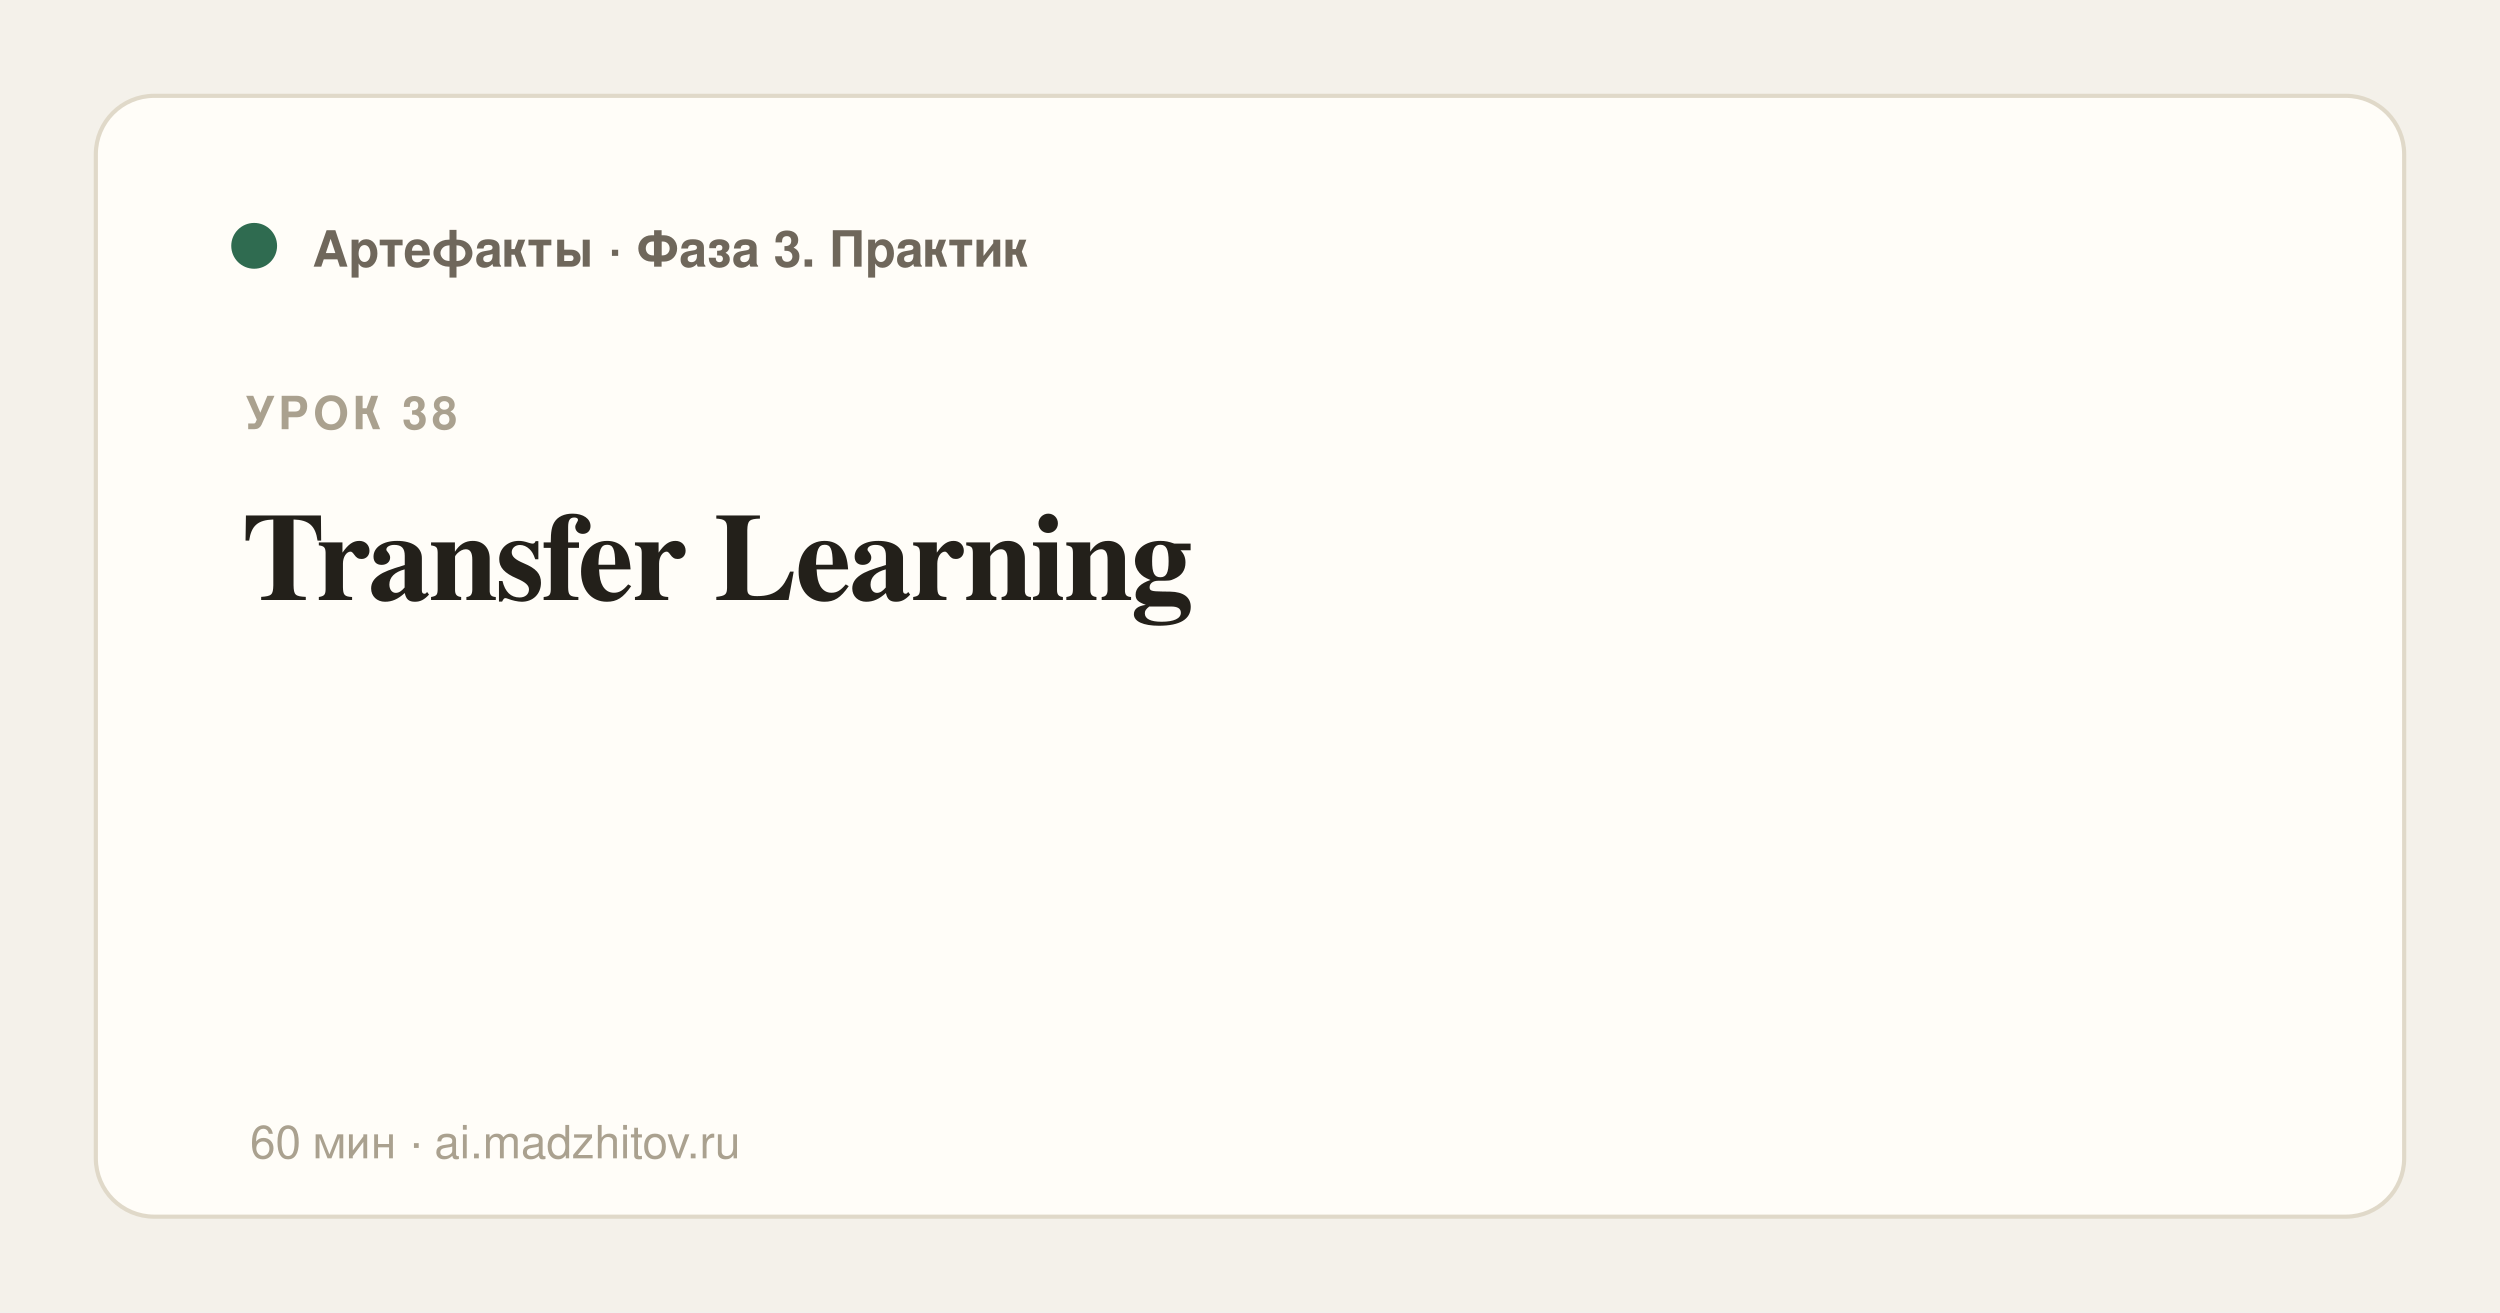
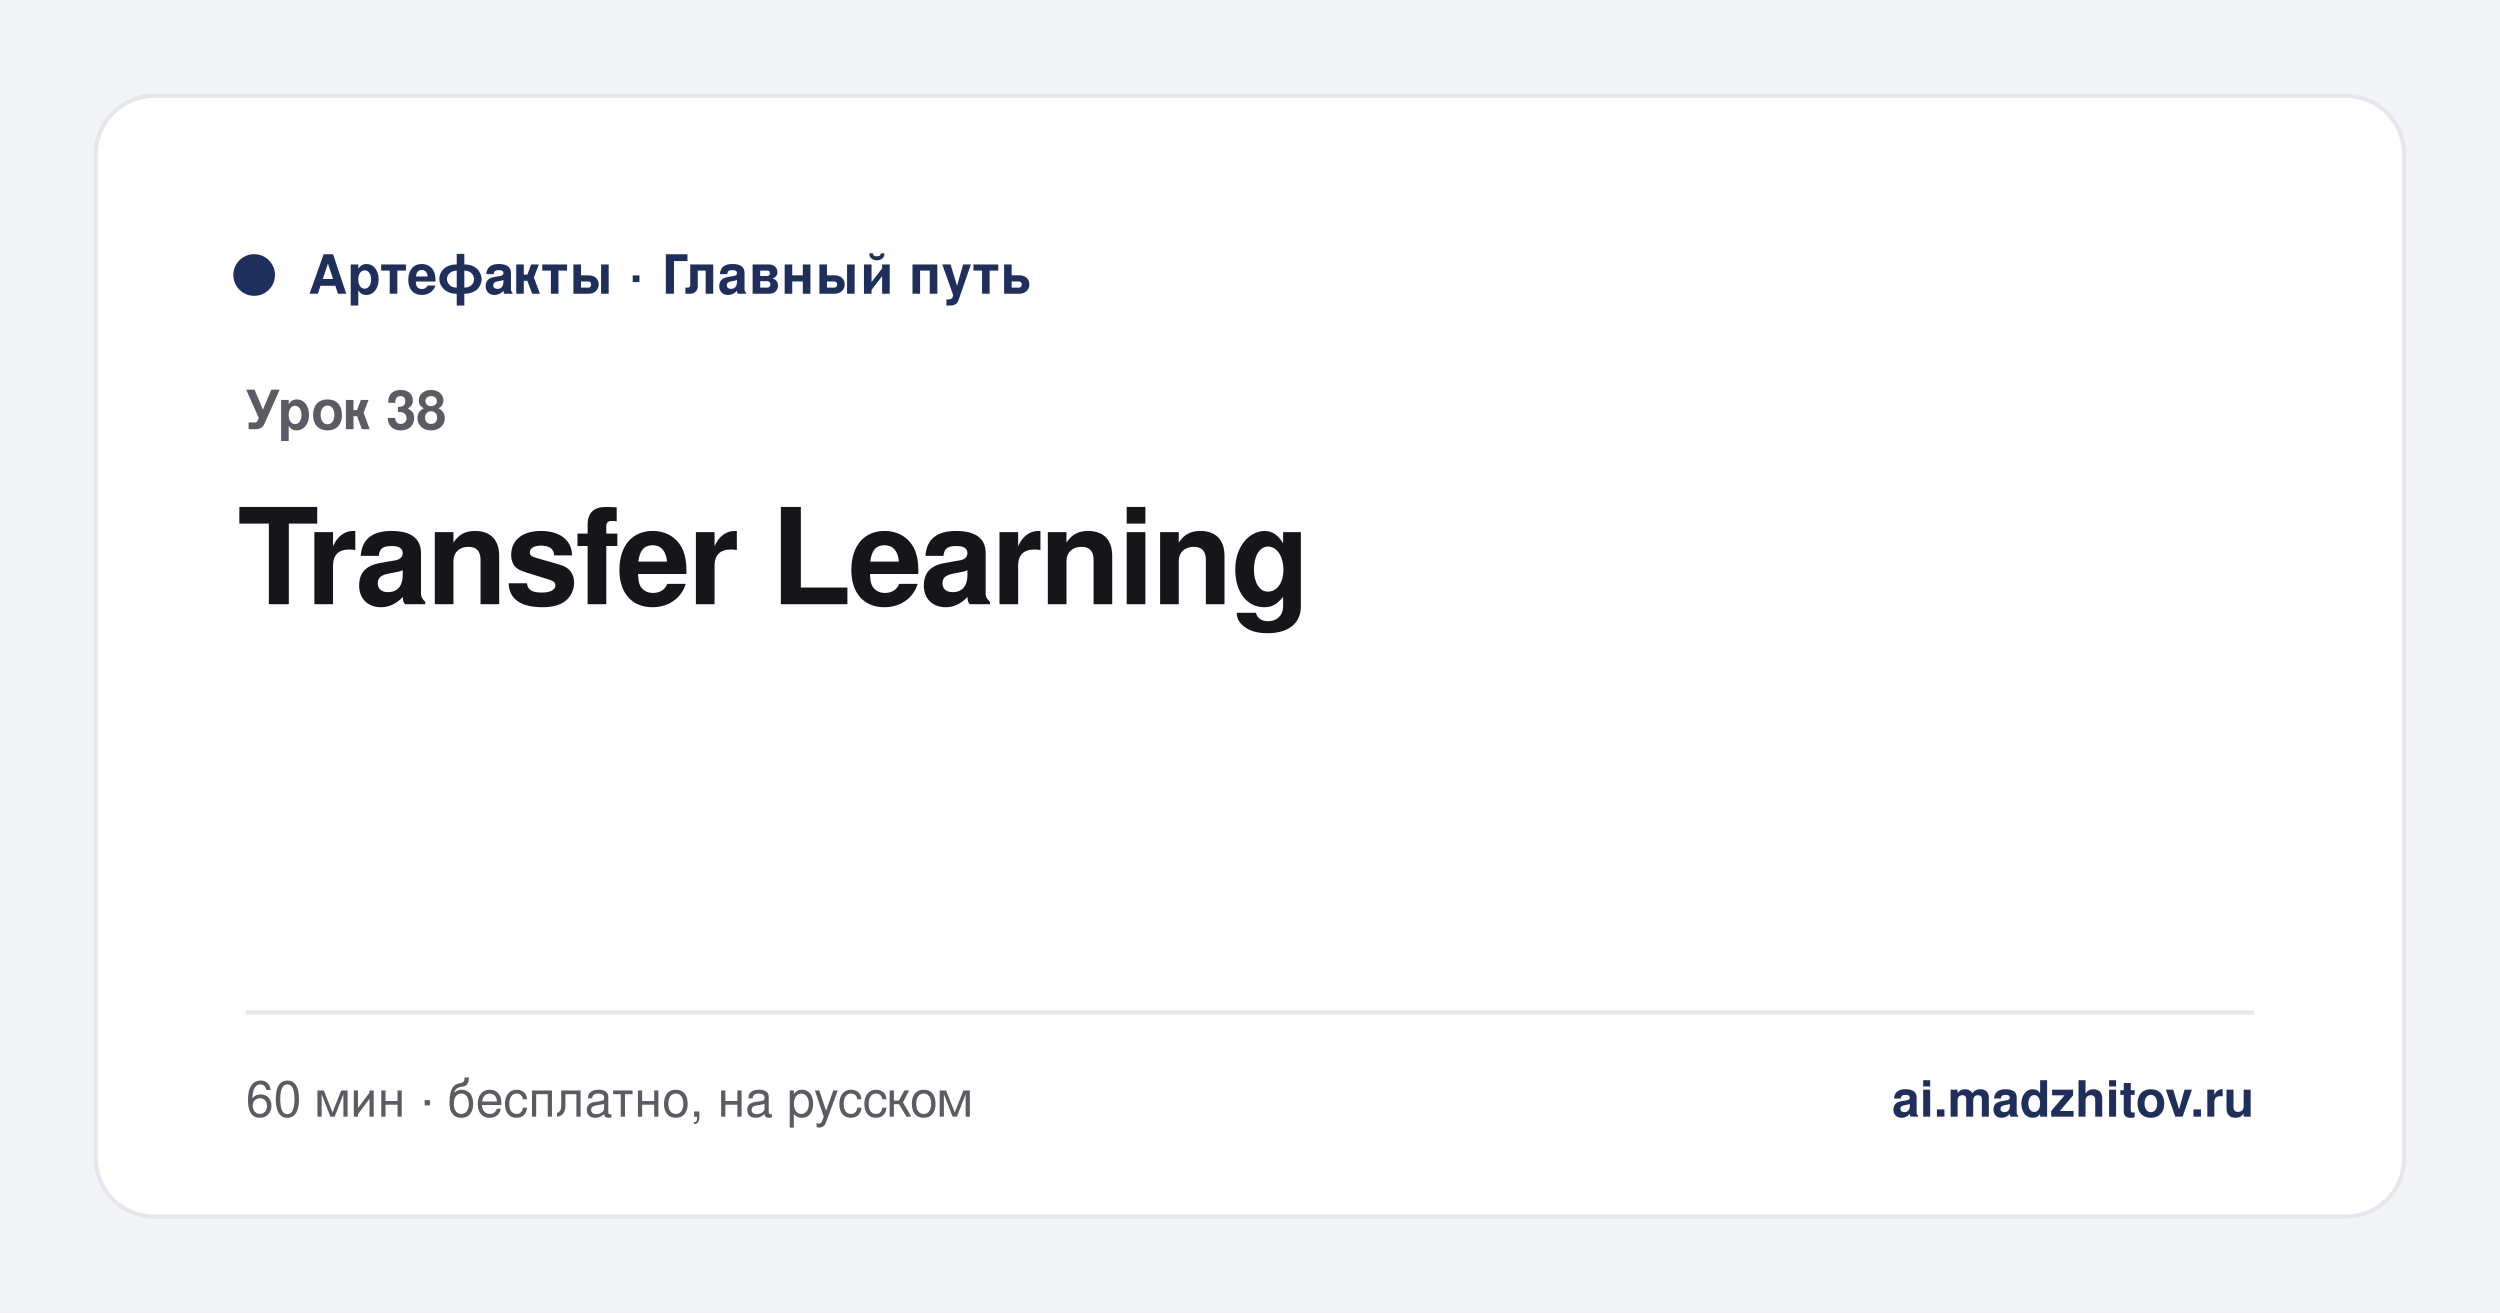
<svg xmlns="http://www.w3.org/2000/svg" width="1200" height="630" viewBox="0 0 1200 630">
-   <rect width="1200" height="630" fill="#f4f1ea" />
-   <rect x="46" y="46" width="1108" height="538" rx="28" fill="#fffdf8" stroke="#e0d9c9" stroke-width="2" />
-   <circle cx="122" cy="118" r="11" fill="#2f6b50" />
-   <text x="150" y="128" fill="#6f675b" font-family="Helvetica, Arial, sans-serif" font-size="24" font-weight="600">Артефакты · Фаза 3. Практик</text>
-   <text x="118" y="206" fill="#aaa18f" font-family="Helvetica, Arial, sans-serif" font-size="22" font-weight="700" letter-spacing="2">УРОК 38</text>
-   <text x="116" y="288" fill="#23201a" font-family="Georgia, Times, serif" font-weight="700" font-size="60" letter-spacing="-1">Transfer Learning</text>
-   <text x="120" y="556" fill="#aaa18f" font-family="Helvetica, Arial, sans-serif" font-size="22">60 мин · ai.madzhitov.ru</text>
+   <rect width="1200" height="630" fill="#F3F4F7" />
+   <rect x="46" y="46" width="1108" height="538" rx="28" fill="#FFFFFF" stroke="#E6E7EC" stroke-width="2" />
+   <circle cx="122" cy="132" r="10" fill="#1F2F5C" />
+   <text x="148" y="141" fill="#1F2F5C" font-family="Helvetica Neue, Helvetica, Arial, sans-serif" font-size="26" font-weight="600">Артефакты · Главный путь</text>
+   <text x="118" y="206" fill="#5A5B63" font-family="Helvetica Neue, Helvetica, Arial, sans-serif" font-size="26" font-weight="600">Урок 38</text>
+   <text x="114" y="290" fill="#16161A" font-family="Helvetica Neue, Helvetica, Arial, sans-serif" font-weight="700" font-size="64" letter-spacing="-1.5">Transfer Learning</text>
+   <line x1="118" y1="486" x2="1082" y2="486" stroke="#E6E7EC" stroke-width="2" />
+   <text x="118" y="536" fill="#5A5B63" font-family="Helvetica Neue, Helvetica, Arial, sans-serif" font-size="24">60 мин · бесплатно, на русском</text>
+   <text x="1082" y="536" fill="#1F2F5C" font-family="Helvetica Neue, Helvetica, Arial, sans-serif" font-size="24" font-weight="600" text-anchor="end">ai.madzhitov.ru</text>
</svg>
